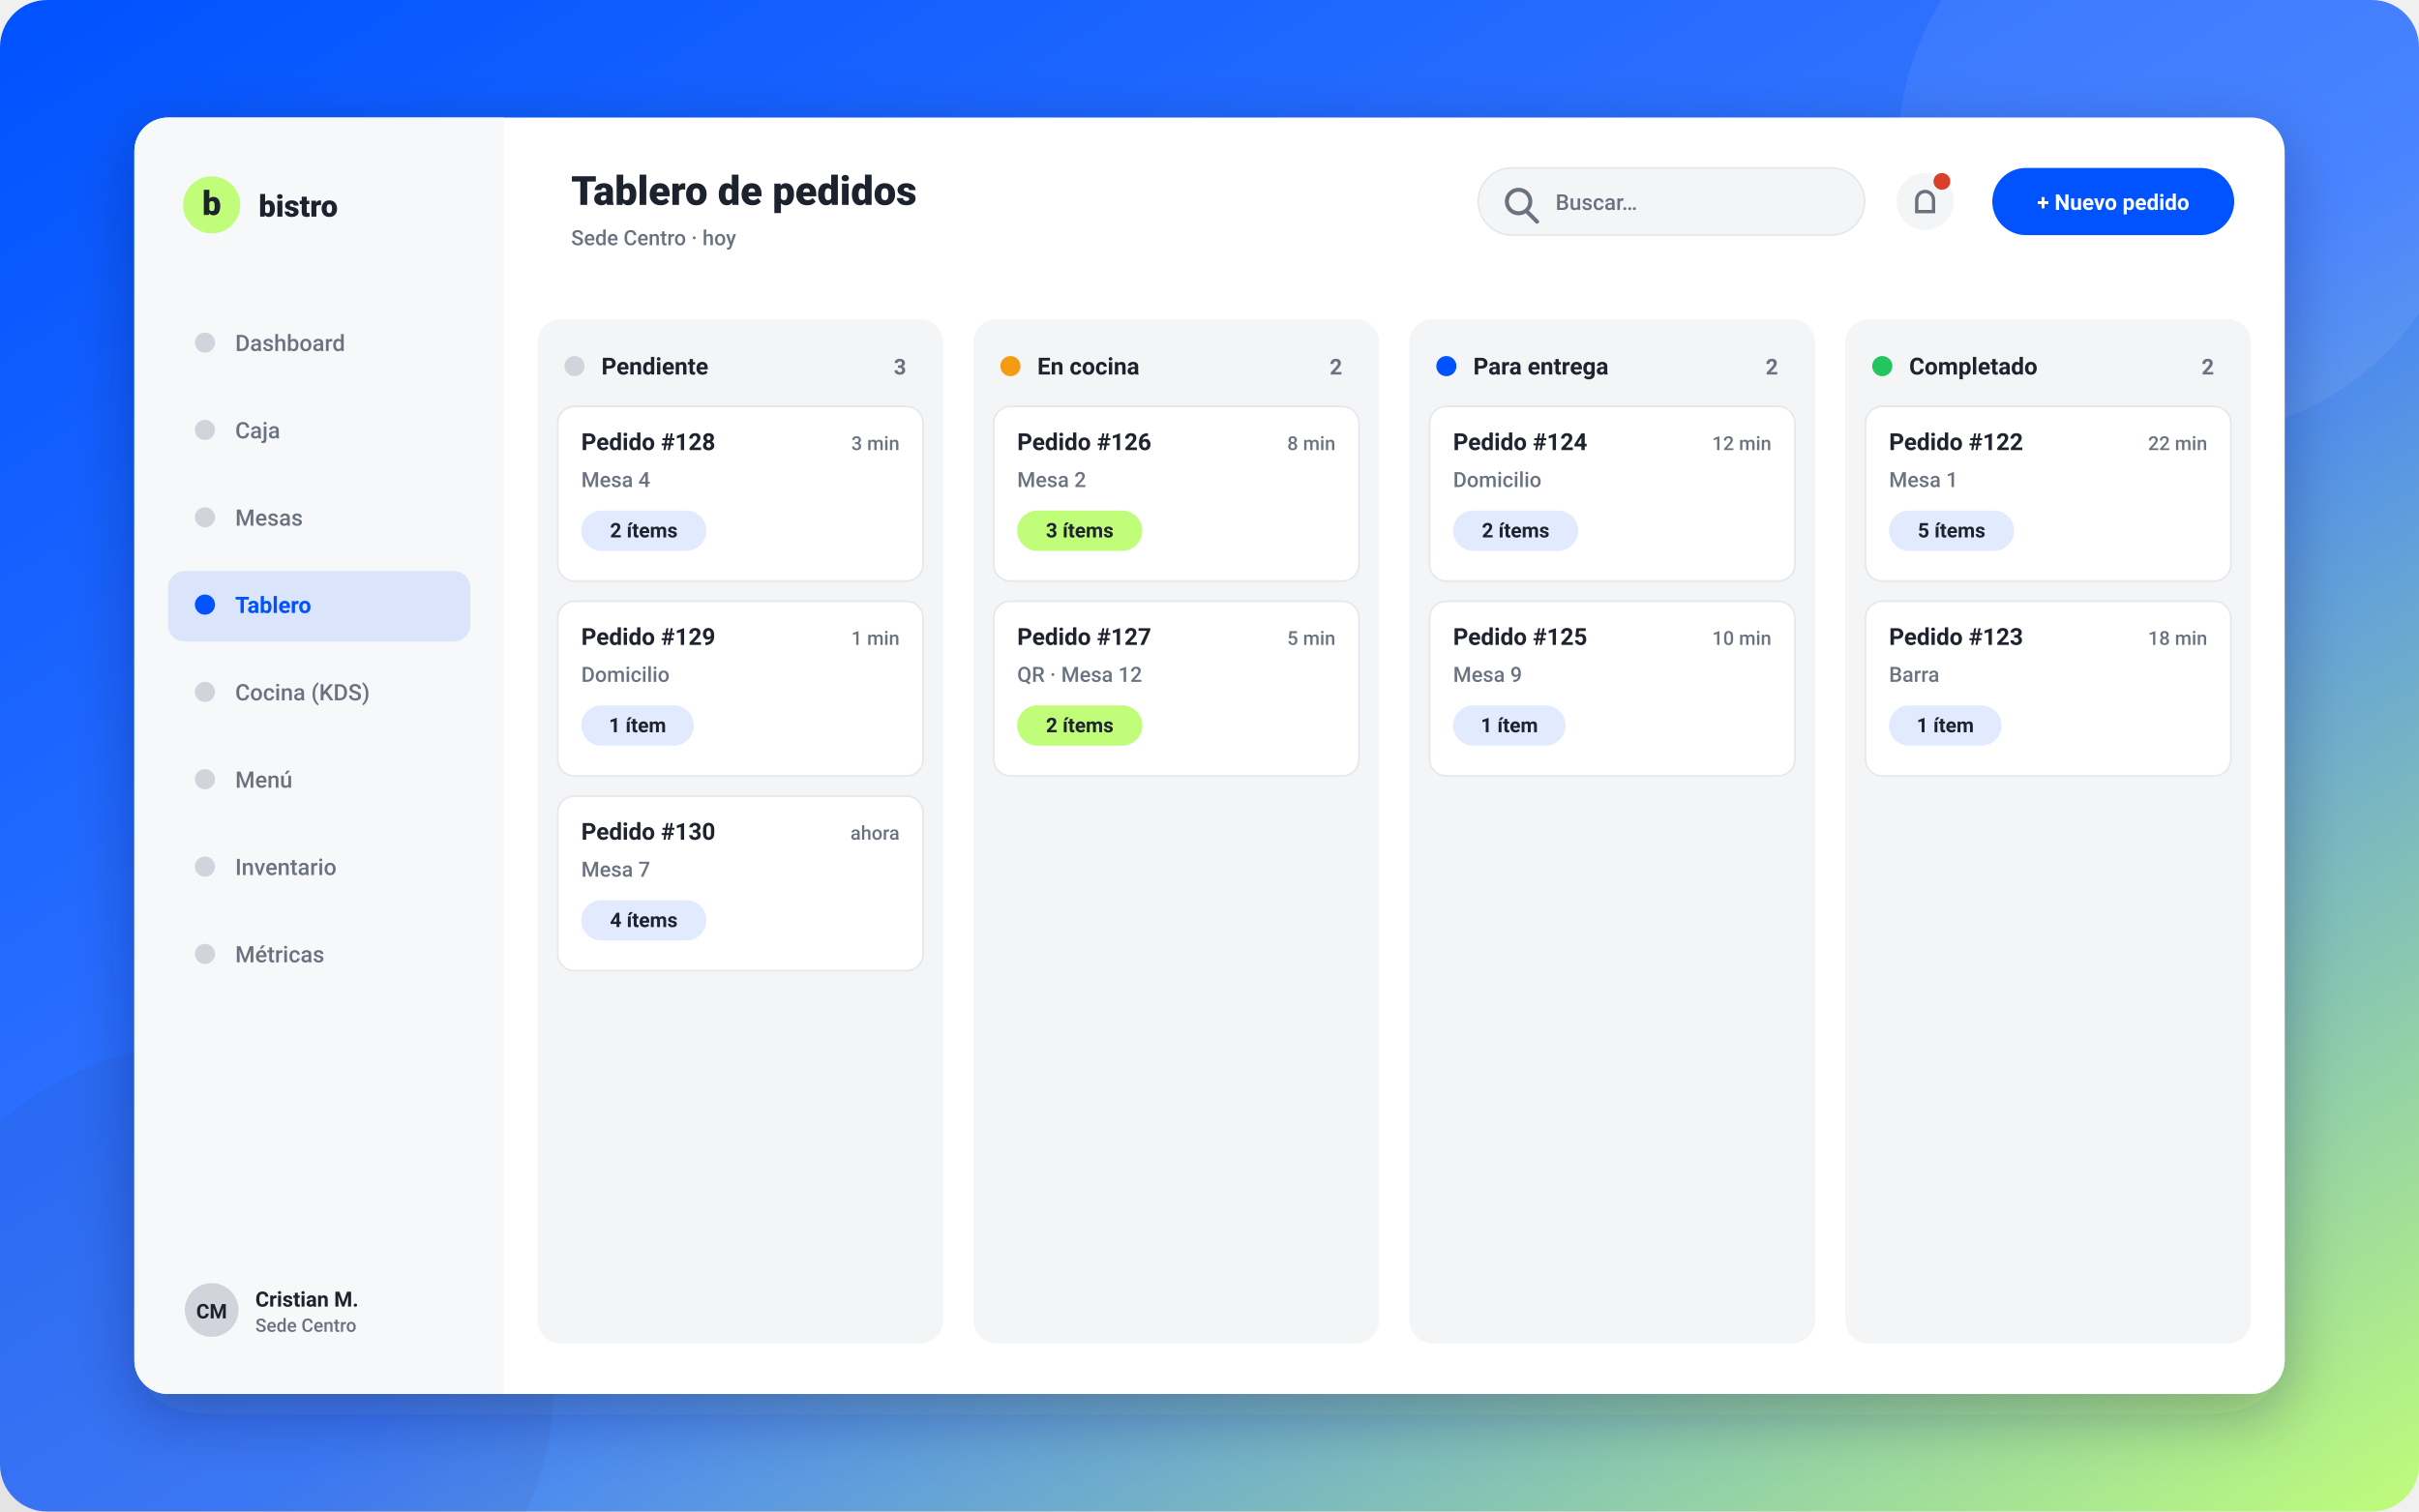
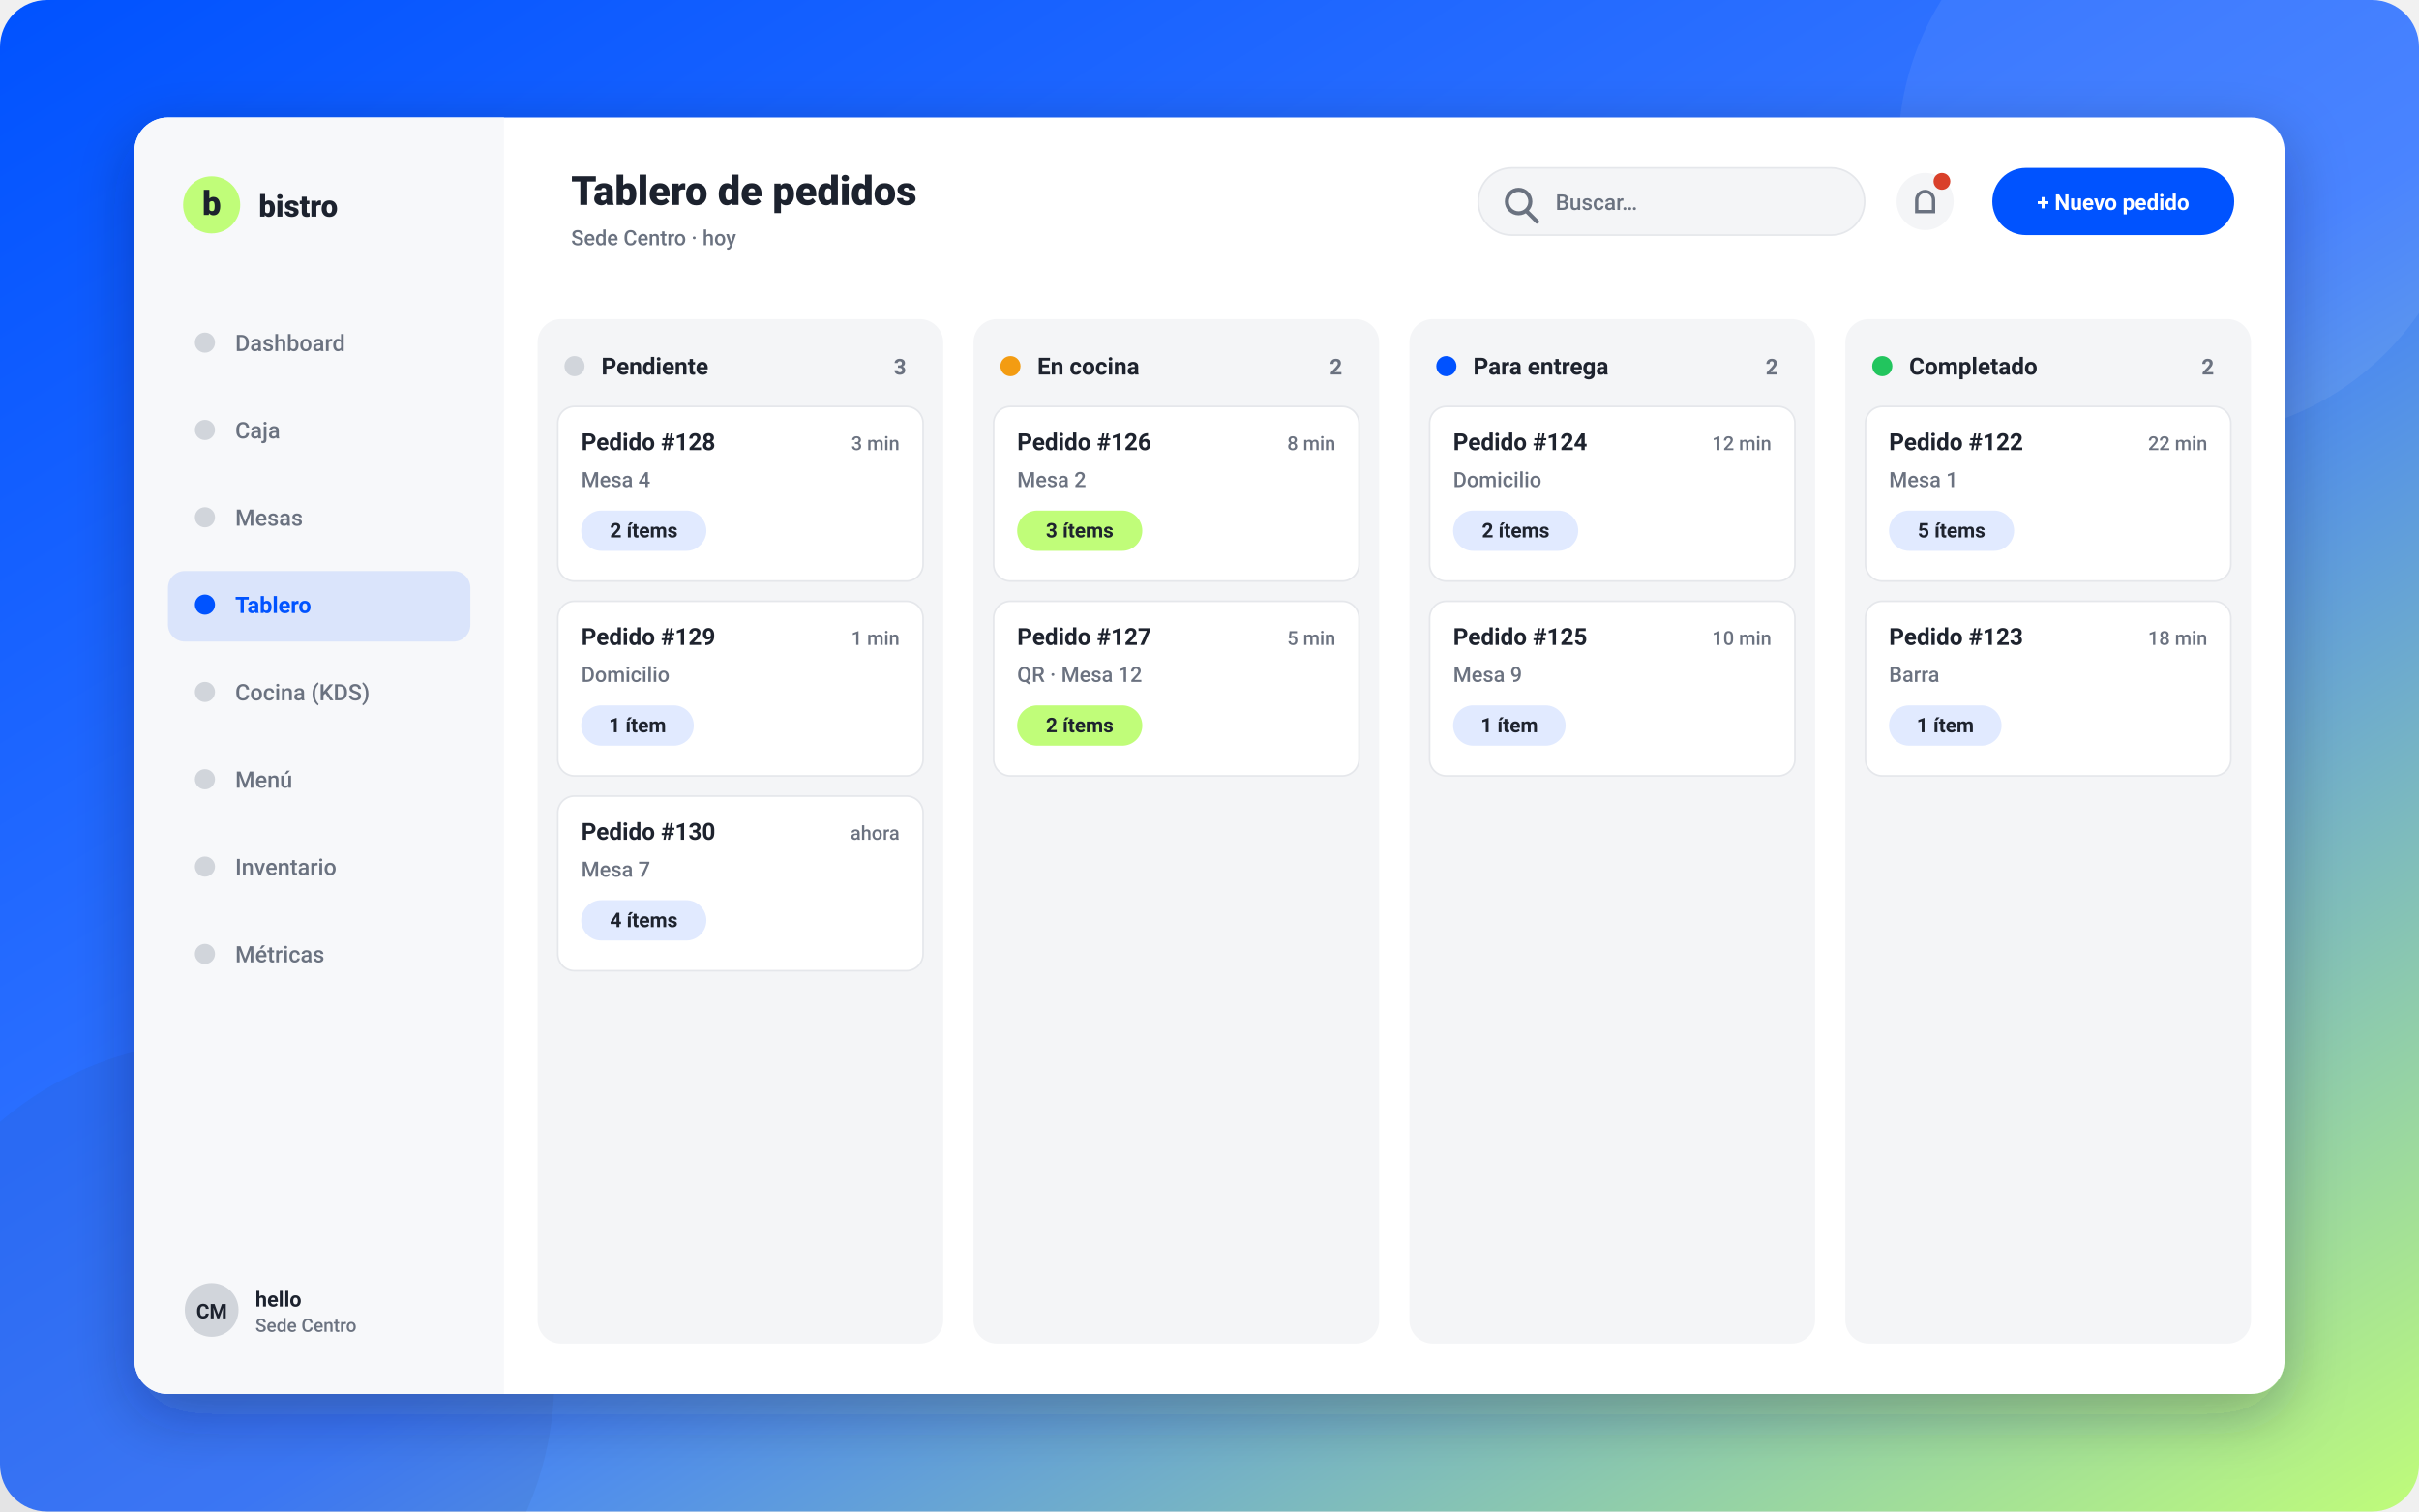
<svg xmlns="http://www.w3.org/2000/svg" width="1440" height="900" viewBox="0 0 1440 900" font-family="-apple-system,'Segoe UI',Roboto,sans-serif">
  <defs>
    <linearGradient id="bg" x1="0" y1="0" x2="1" y2="1">
      <stop offset="0" stop-color="#0052ff" />
      <stop offset="0.55" stop-color="#3d7bff" />
      <stop offset="1" stop-color="#c0fd79" />
    </linearGradient>
    <filter id="sh" x="-10%" y="-10%" width="120%" height="120%">
      <feDropShadow dx="0" dy="12" stdDeviation="18" flood-color="#1e232e" flood-opacity="0.3" />
    </filter>
  </defs>
  <rect width="1440" height="900" rx="28" fill="url(#bg)" />
  <circle cx="1300" cy="90" r="170" fill="#ffffff" opacity="0.07" />
  <circle cx="130" cy="820" r="200" fill="#1e232e" opacity="0.06" />
  <g filter="url(#sh)">
    <rect x="80" y="70" width="1280" height="760" rx="20" fill="#ffffff" />
    <path d="M80 90 a20 20 0 0 1 20-20 h200 v760 h-200 a20 20 0 0 1-20-20 z" fill="#f7f8fa" />
    <circle cx="126" cy="122" r="17" fill="#c0fd79" />
    <text x="126" y="128" font-size="20" font-weight="800" fill="#1e232e" text-anchor="middle">b</text>
    <text x="154" y="129" font-size="18" font-weight="800" fill="#1e232e" text-anchor="start">bistro</text>
    <circle cx="122" cy="204" r="6" fill="#d1d5db" />
    <text x="140" y="209" font-size="13.5" font-weight="500" fill="#6b7280" text-anchor="start">Dashboard</text>
    <circle cx="122" cy="256" r="6" fill="#d1d5db" />
    <text x="140" y="261" font-size="13.5" font-weight="500" fill="#6b7280" text-anchor="start">Caja</text>
    <circle cx="122" cy="308" r="6" fill="#d1d5db" />
    <text x="140" y="313" font-size="13.5" font-weight="500" fill="#6b7280" text-anchor="start">Mesas</text>
    <rect x="100" y="340" width="180" height="42" rx="10" fill="rgba(0,82,255,0.12)" />
    <circle cx="122" cy="360" r="6" fill="#0052ff" />
    <text x="140" y="365" font-size="13.5" font-weight="700" fill="#0052ff" text-anchor="start">Tablero</text>
    <circle cx="122" cy="412" r="6" fill="#d1d5db" />
    <text x="140" y="417" font-size="13.5" font-weight="500" fill="#6b7280" text-anchor="start">Cocina (KDS)</text>
    <circle cx="122" cy="464" r="6" fill="#d1d5db" />
    <text x="140" y="469" font-size="13.5" font-weight="500" fill="#6b7280" text-anchor="start">Menú</text>
    <circle cx="122" cy="516" r="6" fill="#d1d5db" />
    <text x="140" y="521" font-size="13.5" font-weight="500" fill="#6b7280" text-anchor="start">Inventario</text>
    <circle cx="122" cy="568" r="6" fill="#d1d5db" />
    <text x="140" y="573" font-size="13.5" font-weight="500" fill="#6b7280" text-anchor="start">Métricas</text>
    <circle cx="126" cy="780" r="16" fill="#d1d5db" />
    <text x="126" y="785" font-size="12" font-weight="700" fill="#1e232e" text-anchor="middle">CM</text>
-     <text x="152" y="778" font-size="12.5" font-weight="600" fill="#1e232e" text-anchor="start">Cristian M.</text>
+     <text x="152" y="778" font-size="12.5" font-weight="600" fill="#1e232e" text-anchor="start">hello</text>
    <text x="152" y="793" font-size="11" font-weight="500" fill="#6b7280" text-anchor="start">Sede Centro</text>
    <text x="340" y="122" font-size="24" font-weight="800" fill="#1e232e" text-anchor="start">Tablero de pedidos</text>
    <text x="340" y="146" font-size="12.5" font-weight="500" fill="#6b7280" text-anchor="start">Sede Centro · hoy</text>
    <rect x="880" y="100" width="230" height="40" rx="20" fill="#f4f5f7" stroke="#e5e7eb" />
    <circle cx="904" cy="120" r="7" fill="none" stroke="#6b7280" stroke-width="2.4" />
    <line x1="909" y1="126" x2="915" y2="132" stroke="#6b7280" stroke-width="2.4" stroke-linecap="round" />
    <text x="926" y="125" font-size="13" font-weight="500" fill="#6b7280" text-anchor="start">Buscar…</text>
    <circle cx="1146" cy="120" r="17" fill="#f4f5f7" />
    <path d="M 1140 126 h12 M 1141 126 v-7 a5 5 0 0 1 10 0 v7" fill="none" stroke="#6b7280" stroke-width="2" />
    <circle cx="1156" cy="108" r="5" fill="#d9402a" />
    <rect x="1186" y="100" width="144" height="40" rx="20" fill="#0052ff" />
    <text x="1258" y="125" font-size="13" font-weight="700" fill="#ffffff" text-anchor="middle">+ Nuevo pedido</text>
  </g>
  <g>
    <rect x="320" y="190" width="241.5" height="610" rx="14" fill="#f4f5f7" />
    <circle cx="342" cy="218" r="6" fill="#d1d5db" />
    <text x="358" y="223" font-size="14" font-weight="700" fill="#1e232e" text-anchor="start">Pendiente</text>
    <text x="539.5" y="223" font-size="13" font-weight="700" fill="#6b7280" text-anchor="end">3</text>
    <rect x="332" y="242" width="217.5" height="104" rx="10" fill="#ffffff" stroke="#e5e7eb" />
    <text x="346" y="268" font-size="14" font-weight="700" fill="#1e232e" text-anchor="start">Pedido #128</text>
    <text x="535.5" y="268" font-size="11.5" font-weight="500" fill="#6b7280" text-anchor="end">3 min</text>
    <text x="346" y="290" font-size="12.5" font-weight="500" fill="#6b7280" text-anchor="start">Mesa 4</text>
    <rect x="346" y="304" width="74.5" height="24" rx="12" fill="rgba(0,82,255,0.12)" />
    <text x="383.25" y="320" font-size="12" font-weight="700" fill="#1e232e" text-anchor="middle">2 ítems</text>
    <rect x="332" y="358" width="217.5" height="104" rx="10" fill="#ffffff" stroke="#e5e7eb" />
    <text x="346" y="384" font-size="14" font-weight="700" fill="#1e232e" text-anchor="start">Pedido #129</text>
    <text x="535.5" y="384" font-size="11.5" font-weight="500" fill="#6b7280" text-anchor="end">1 min</text>
    <text x="346" y="406" font-size="12.5" font-weight="500" fill="#6b7280" text-anchor="start">Domicilio</text>
    <rect x="346" y="420" width="67" height="24" rx="12" fill="rgba(0,82,255,0.12)" />
    <text x="379.5" y="436" font-size="12" font-weight="700" fill="#1e232e" text-anchor="middle">1 ítem</text>
    <rect x="332" y="474" width="217.5" height="104" rx="10" fill="#ffffff" stroke="#e5e7eb" />
    <text x="346" y="500" font-size="14" font-weight="700" fill="#1e232e" text-anchor="start">Pedido #130</text>
    <text x="535.5" y="500" font-size="11.5" font-weight="500" fill="#6b7280" text-anchor="end">ahora</text>
    <text x="346" y="522" font-size="12.5" font-weight="500" fill="#6b7280" text-anchor="start">Mesa 7</text>
    <rect x="346" y="536" width="74.5" height="24" rx="12" fill="rgba(0,82,255,0.12)" />
    <text x="383.25" y="552" font-size="12" font-weight="700" fill="#1e232e" text-anchor="middle">4 ítems</text>
    <rect x="579.5" y="190" width="241.5" height="610" rx="14" fill="#f4f5f7" />
    <circle cx="601.5" cy="218" r="6" fill="#f39c12" />
    <text x="617.5" y="223" font-size="14" font-weight="700" fill="#1e232e" text-anchor="start">En cocina</text>
    <text x="799" y="223" font-size="13" font-weight="700" fill="#6b7280" text-anchor="end">2</text>
    <rect x="591.5" y="242" width="217.5" height="104" rx="10" fill="#ffffff" stroke="#e5e7eb" />
    <text x="605.5" y="268" font-size="14" font-weight="700" fill="#1e232e" text-anchor="start">Pedido #126</text>
    <text x="795" y="268" font-size="11.5" font-weight="500" fill="#6b7280" text-anchor="end">8 min</text>
    <text x="605.5" y="290" font-size="12.5" font-weight="500" fill="#6b7280" text-anchor="start">Mesa 2</text>
    <rect x="605.5" y="304" width="74.5" height="24" rx="12" fill="#c0fd79" />
    <text x="642.75" y="320" font-size="12" font-weight="700" fill="#1e232e" text-anchor="middle">3 ítems</text>
    <rect x="591.5" y="358" width="217.5" height="104" rx="10" fill="#ffffff" stroke="#e5e7eb" />
    <text x="605.5" y="384" font-size="14" font-weight="700" fill="#1e232e" text-anchor="start">Pedido #127</text>
    <text x="795" y="384" font-size="11.5" font-weight="500" fill="#6b7280" text-anchor="end">5 min</text>
    <text x="605.5" y="406" font-size="12.5" font-weight="500" fill="#6b7280" text-anchor="start">QR · Mesa 12</text>
    <rect x="605.5" y="420" width="74.5" height="24" rx="12" fill="#c0fd79" />
    <text x="642.75" y="436" font-size="12" font-weight="700" fill="#1e232e" text-anchor="middle">2 ítems</text>
    <rect x="839" y="190" width="241.5" height="610" rx="14" fill="#f4f5f7" />
    <circle cx="861" cy="218" r="6" fill="#0052ff" />
    <text x="877" y="223" font-size="14" font-weight="700" fill="#1e232e" text-anchor="start">Para entrega</text>
    <text x="1058.5" y="223" font-size="13" font-weight="700" fill="#6b7280" text-anchor="end">2</text>
    <rect x="851" y="242" width="217.5" height="104" rx="10" fill="#ffffff" stroke="#e5e7eb" />
    <text x="865" y="268" font-size="14" font-weight="700" fill="#1e232e" text-anchor="start">Pedido #124</text>
    <text x="1054.5" y="268" font-size="11.5" font-weight="500" fill="#6b7280" text-anchor="end">12 min</text>
    <text x="865" y="290" font-size="12.5" font-weight="500" fill="#6b7280" text-anchor="start">Domicilio</text>
    <rect x="865" y="304" width="74.5" height="24" rx="12" fill="rgba(0,82,255,0.12)" />
    <text x="902.25" y="320" font-size="12" font-weight="700" fill="#1e232e" text-anchor="middle">2 ítems</text>
    <rect x="851" y="358" width="217.5" height="104" rx="10" fill="#ffffff" stroke="#e5e7eb" />
    <text x="865" y="384" font-size="14" font-weight="700" fill="#1e232e" text-anchor="start">Pedido #125</text>
    <text x="1054.5" y="384" font-size="11.5" font-weight="500" fill="#6b7280" text-anchor="end">10 min</text>
    <text x="865" y="406" font-size="12.5" font-weight="500" fill="#6b7280" text-anchor="start">Mesa 9</text>
    <rect x="865" y="420" width="67" height="24" rx="12" fill="rgba(0,82,255,0.12)" />
    <text x="898.5" y="436" font-size="12" font-weight="700" fill="#1e232e" text-anchor="middle">1 ítem</text>
    <rect x="1098.5" y="190" width="241.5" height="610" rx="14" fill="#f4f5f7" />
    <circle cx="1120.5" cy="218" r="6" fill="#22c55e" />
    <text x="1136.5" y="223" font-size="14" font-weight="700" fill="#1e232e" text-anchor="start">Completado</text>
    <text x="1318" y="223" font-size="13" font-weight="700" fill="#6b7280" text-anchor="end">2</text>
    <rect x="1110.5" y="242" width="217.5" height="104" rx="10" fill="#ffffff" stroke="#e5e7eb" />
    <text x="1124.5" y="268" font-size="14" font-weight="700" fill="#1e232e" text-anchor="start">Pedido #122</text>
    <text x="1314" y="268" font-size="11.5" font-weight="500" fill="#6b7280" text-anchor="end">22 min</text>
    <text x="1124.5" y="290" font-size="12.5" font-weight="500" fill="#6b7280" text-anchor="start">Mesa 1</text>
    <rect x="1124.5" y="304" width="74.5" height="24" rx="12" fill="rgba(0,82,255,0.12)" />
    <text x="1161.75" y="320" font-size="12" font-weight="700" fill="#1e232e" text-anchor="middle">5 ítems</text>
    <rect x="1110.5" y="358" width="217.5" height="104" rx="10" fill="#ffffff" stroke="#e5e7eb" />
    <text x="1124.5" y="384" font-size="14" font-weight="700" fill="#1e232e" text-anchor="start">Pedido #123</text>
    <text x="1314" y="384" font-size="11.5" font-weight="500" fill="#6b7280" text-anchor="end">18 min</text>
    <text x="1124.5" y="406" font-size="12.5" font-weight="500" fill="#6b7280" text-anchor="start">Barra</text>
    <rect x="1124.5" y="420" width="67" height="24" rx="12" fill="rgba(0,82,255,0.12)" />
    <text x="1158" y="436" font-size="12" font-weight="700" fill="#1e232e" text-anchor="middle">1 ítem</text>
  </g>
</svg>
